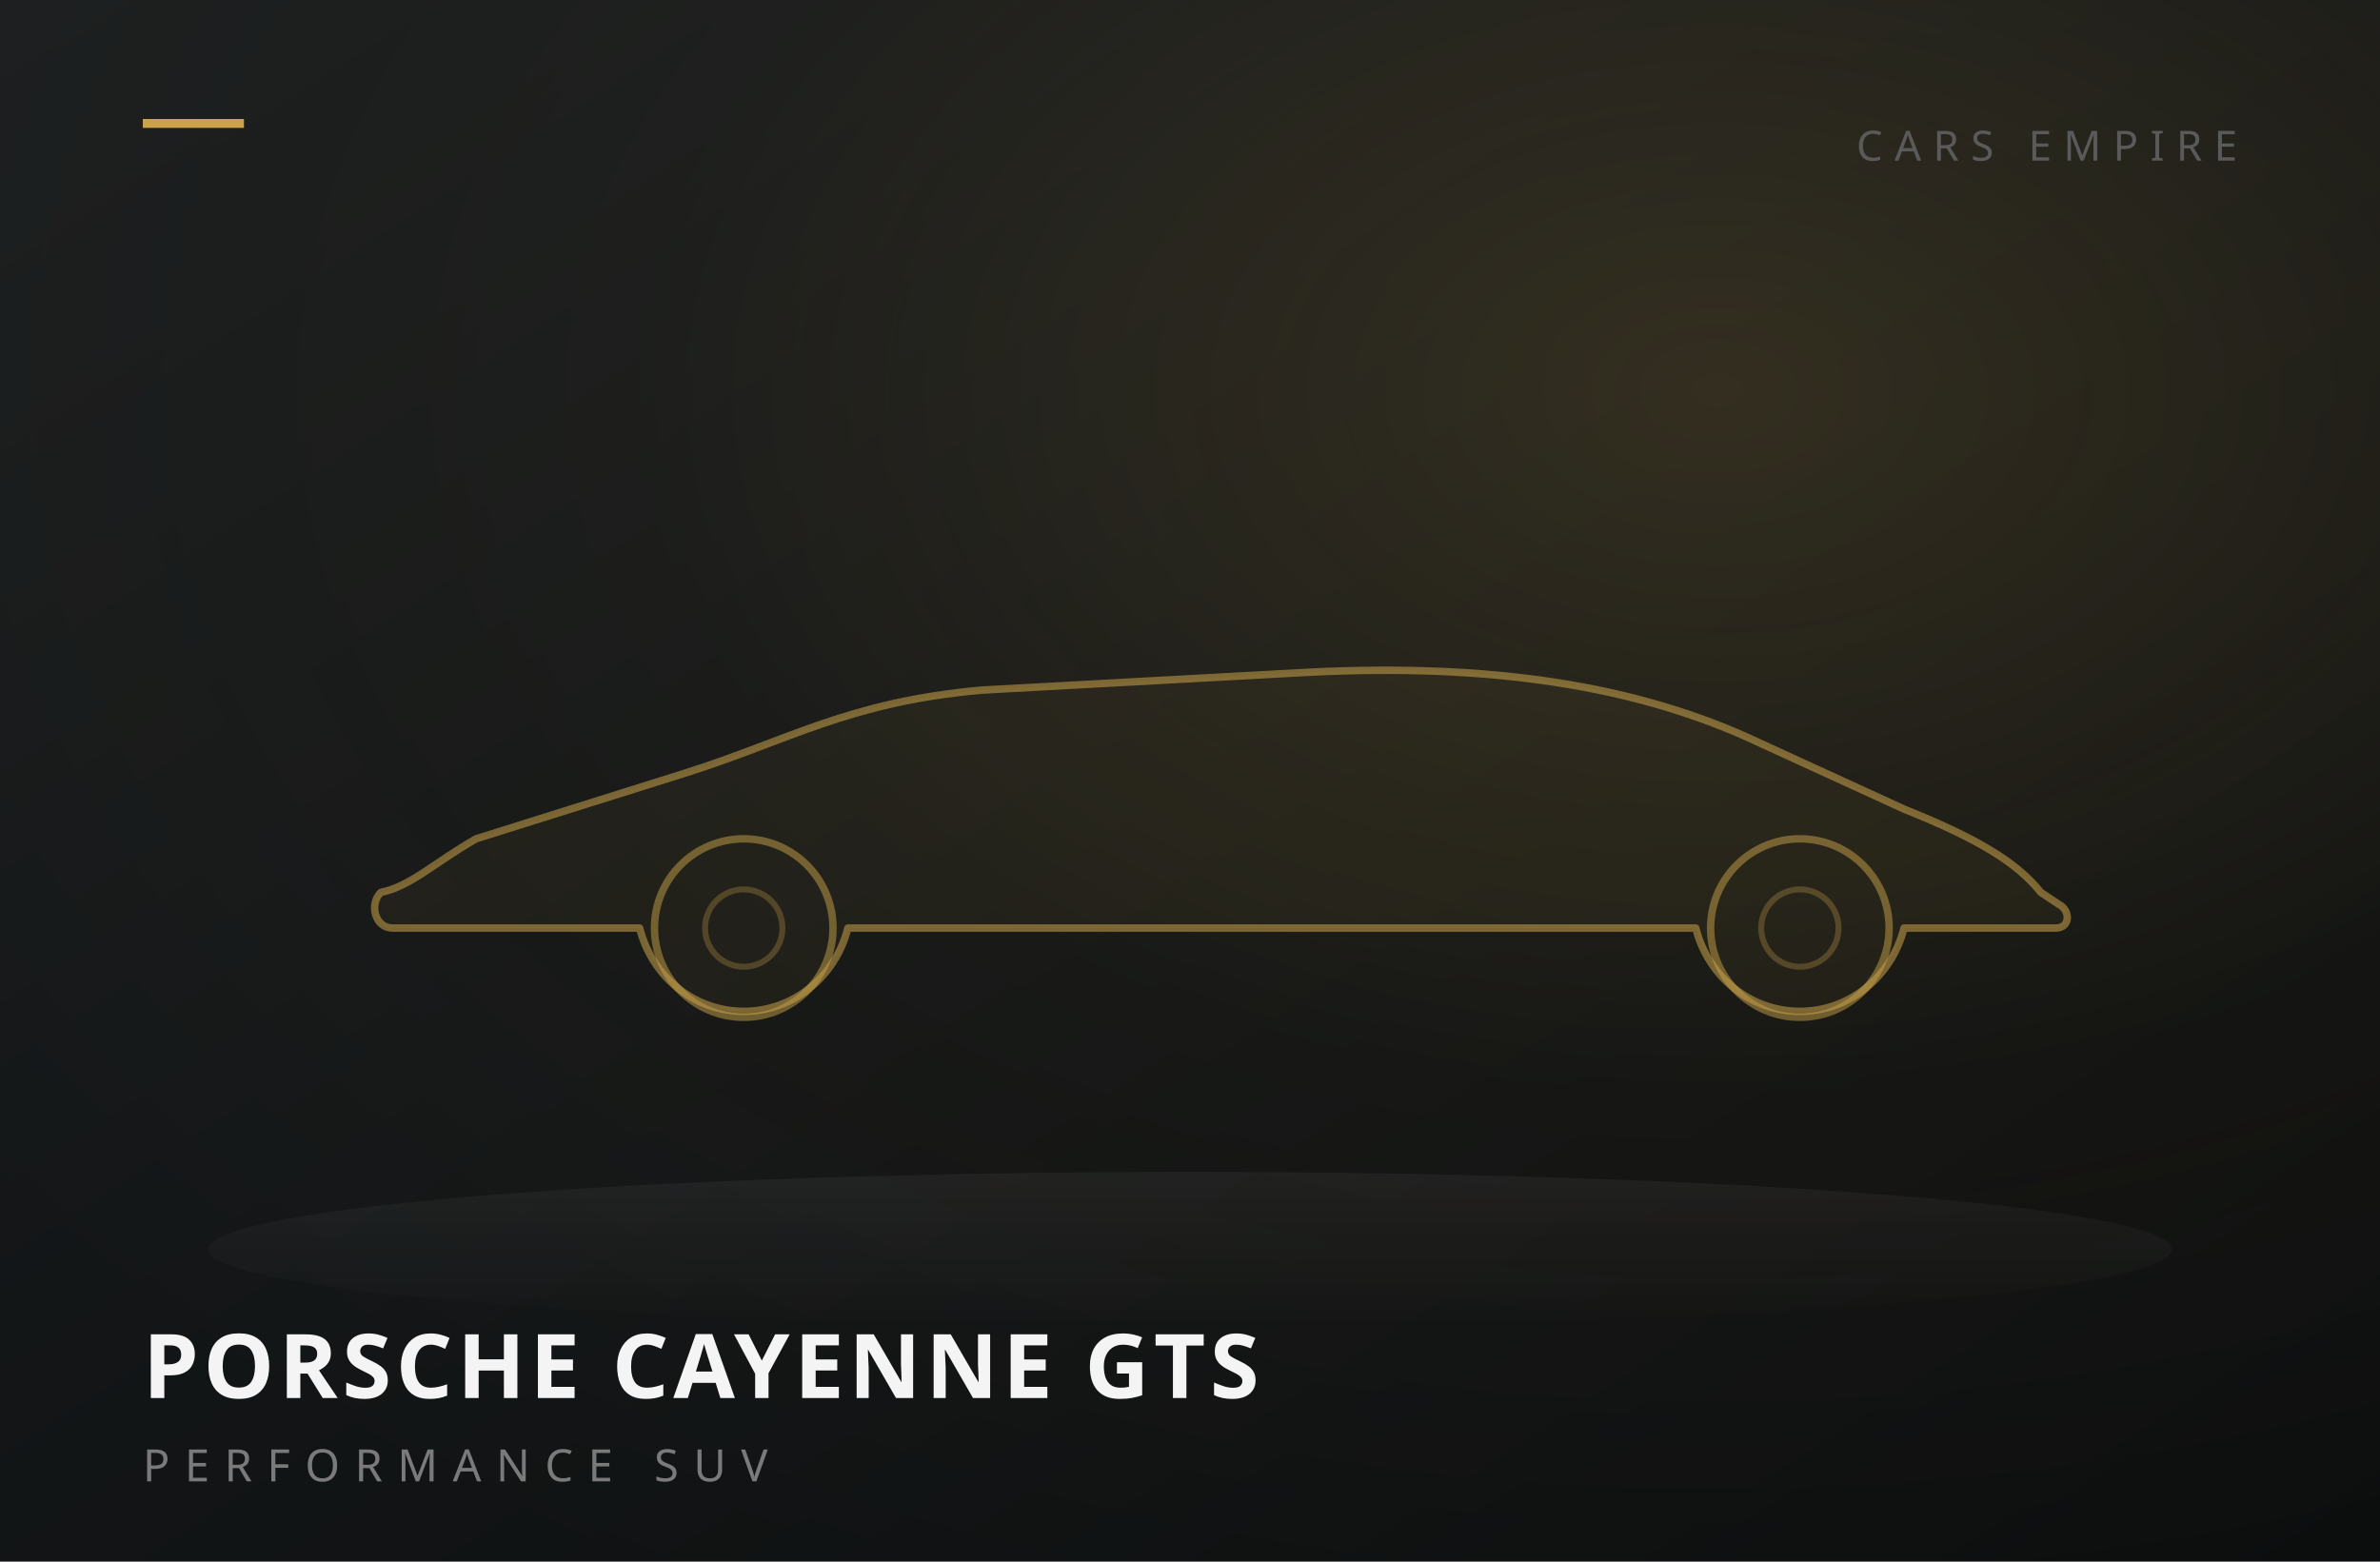
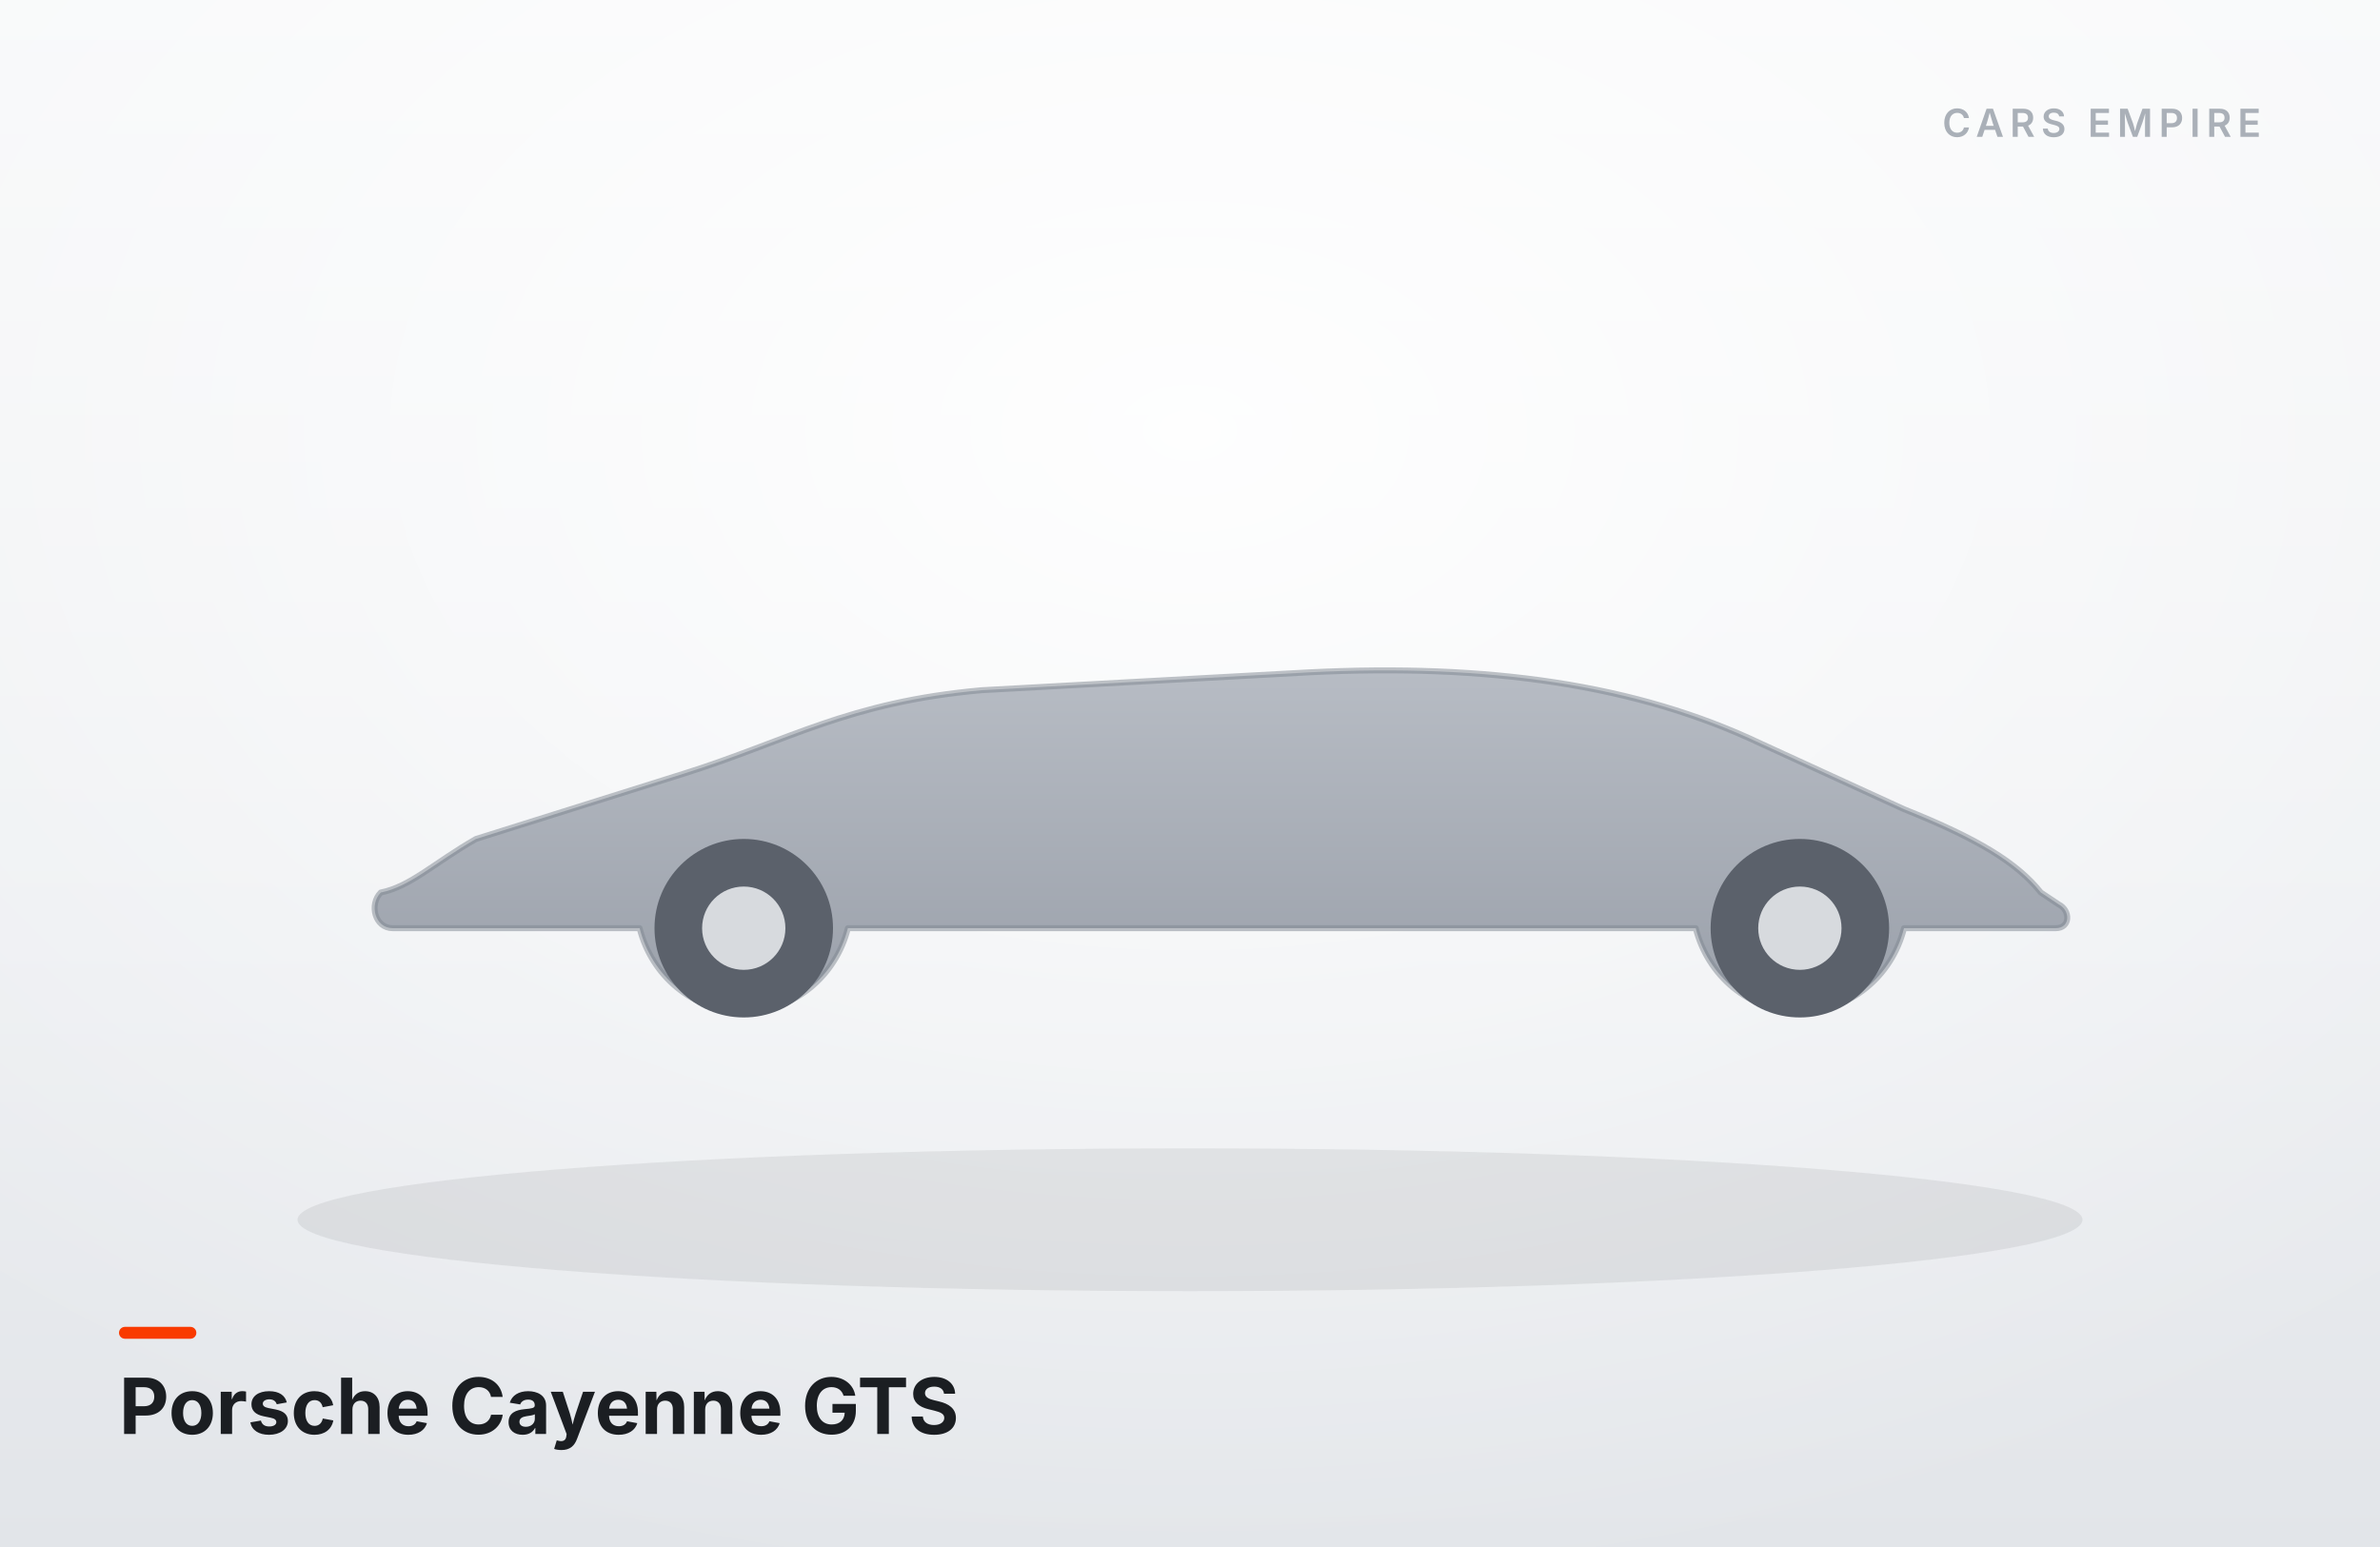
- <svg xmlns="http://www.w3.org/2000/svg" viewBox="0 0 800 525" preserveAspectRatio="xMidYMid slice" role="img" aria-label="Porsche Cayenne GTS">
+ <svg xmlns="http://www.w3.org/2000/svg" viewBox="0 0 800 520" preserveAspectRatio="xMidYMid slice" role="img" aria-label="Porsche Cayenne GTS">
  <defs>
-     <linearGradient id="bg" x1="0" y1="0" x2="1" y2="1">
-       <stop offset="0" stop-color="#1a1d1f" />
-       <stop offset="1" stop-color="#0a0c0d" />
+     <linearGradient id="bg" x1="0" y1="0" x2="0" y2="1">
+       <stop offset="0" stop-color="#f7f8f9" />
+       <stop offset="0.6" stop-color="#eceef1" />
+       <stop offset="1" stop-color="#e2e5e9" />
    </linearGradient>
-     <radialGradient id="glow" cx="0.72" cy="0.25" r="0.9">
-       <stop offset="0" stop-color="#c9a24b" stop-opacity="0.18" />
-       <stop offset="0.5" stop-color="#c9a24b" stop-opacity="0.04" />
-       <stop offset="1" stop-color="#c9a24b" stop-opacity="0" />
+     <radialGradient id="spot" cx="0.5" cy="0.28" r="0.75">
+       <stop offset="0" stop-color="#ffffff" stop-opacity="0.9" />
+       <stop offset="1" stop-color="#ffffff" stop-opacity="0" />
    </radialGradient>
-     <linearGradient id="floor" x1="0" y1="0" x2="0" y2="1">
-       <stop offset="0" stop-color="#ffffff" stop-opacity="0.05" />
-       <stop offset="1" stop-color="#ffffff" stop-opacity="0" />
+     <linearGradient id="car" x1="0" y1="0" x2="0" y2="1">
+       <stop offset="0" stop-color="#b7bcc4" />
+       <stop offset="1" stop-color="#9aa0aa" />
    </linearGradient>
  </defs>
-   <rect width="800" height="525" fill="url(#bg)" />
-   <rect width="800" height="525" fill="url(#glow)" />
-   <ellipse cx="400" cy="420" rx="330" ry="26" fill="url(#floor)" />
+   <rect width="800" height="520" fill="url(#bg)" />
+   <rect width="800" height="520" fill="url(#spot)" />
+   <ellipse cx="400" cy="410" rx="300" ry="24" fill="#000000" opacity="0.07" />
  <g transform="translate(80,150)">
-     <path d="M48,150 C58,148 66,140 80,132 L150,110 C185,99 205,86 250,82 L360,76 C420,73 470,80 512,100 L560,122 C585,132 598,140 606,150 L612,154 C616,156 616,162 611,162 L560,162 C556,178 542,190 525,190 C508,190 494,178 490,162 L205,162 C201,178 187,190 170,190 C153,190 139,178 135,162 L52,162 C46,162 44,154 48,150 Z" fill="none" stroke="#c9a24b" stroke-opacity="0.55" stroke-width="2.5" stroke-linejoin="round" />
-     <path d="M48,150 C58,148 66,140 80,132 L150,110 C185,99 205,86 250,82 L360,76 C420,73 470,80 512,100 L560,122 C585,132 598,140 606,150 L612,154 C616,156 616,162 611,162 L560,162 C556,178 542,190 525,190 C508,190 494,178 490,162 L205,162 C201,178 187,190 170,190 C153,190 139,178 135,162 L52,162 C46,162 44,154 48,150 Z" fill="#c9a24b" fill-opacity="0.05" />
-     <circle cx="170" cy="162" r="30" fill="none" stroke="#c9a24b" stroke-opacity="0.5" stroke-width="2.5" />
-     <circle cx="525" cy="162" r="30" fill="none" stroke="#c9a24b" stroke-opacity="0.5" stroke-width="2.5" />
-     <circle cx="170" cy="162" r="13" fill="none" stroke="#c9a24b" stroke-opacity="0.3" stroke-width="2" />
-     <circle cx="525" cy="162" r="13" fill="none" stroke="#c9a24b" stroke-opacity="0.3" stroke-width="2" />
+     <path d="M48,150 C58,148 66,140 80,132 L150,110 C185,99 205,86 250,82 L360,76 C420,73 470,80 512,100 L560,122 C585,132 598,140 606,150 L612,154 C616,156 616,162 611,162 L560,162 C556,178 542,190 525,190 C508,190 494,178 490,162 L205,162 C201,178 187,190 170,190 C153,190 139,178 135,162 L52,162 C46,162 44,154 48,150 Z" fill="url(#car)" />
+     <path d="M48,150 C58,148 66,140 80,132 L150,110 C185,99 205,86 250,82 L360,76 C420,73 470,80 512,100 L560,122 C585,132 598,140 606,150 L612,154 C616,156 616,162 611,162 L560,162 C556,178 542,190 525,190 C508,190 494,178 490,162 L205,162 C201,178 187,190 170,190 C153,190 139,178 135,162 L52,162 C46,162 44,154 48,150 Z" fill="none" stroke="#7f8691" stroke-opacity="0.5" stroke-width="2" stroke-linejoin="round" />
+     <circle cx="170" cy="162" r="30" fill="#5b616b" />
+     <circle cx="170" cy="162" r="14" fill="#d7dade" />
+     <circle cx="525" cy="162" r="30" fill="#5b616b" />
+     <circle cx="525" cy="162" r="14" fill="#d7dade" />
  </g>
-   <text x="48" y="470" font-family="'Oswald','Arial Narrow',sans-serif" font-size="30" font-weight="600" letter-spacing="1.5" fill="#f4f4f4" text-transform="uppercase">PORSCHE CAYENNE GTS</text>
-   <text x="48" y="498" font-family="'Oswald',sans-serif" font-size="15" letter-spacing="5" fill="#7a7a7a">PERFORMANCE SUV</text>
-   <text x="752" y="54" text-anchor="end" font-family="'Oswald',sans-serif" font-size="14" letter-spacing="4" fill="#5a5a5a">CARS EMPIRE</text>
-   <rect x="48" y="40" width="34" height="3" fill="#c9a24b" />
+   <rect x="40" y="446" width="26" height="4" rx="2" fill="#f93a00" />
+   <text x="40" y="482" font-family="Inter,Arial,sans-serif" font-size="26" font-weight="700" fill="#1b1e22">Porsche Cayenne GTS</text>
+   <text x="760" y="46" text-anchor="end" font-family="Inter,Arial,sans-serif" font-size="13" font-weight="600" letter-spacing="2" fill="#aab0b8">CARS EMPIRE</text>
</svg>
